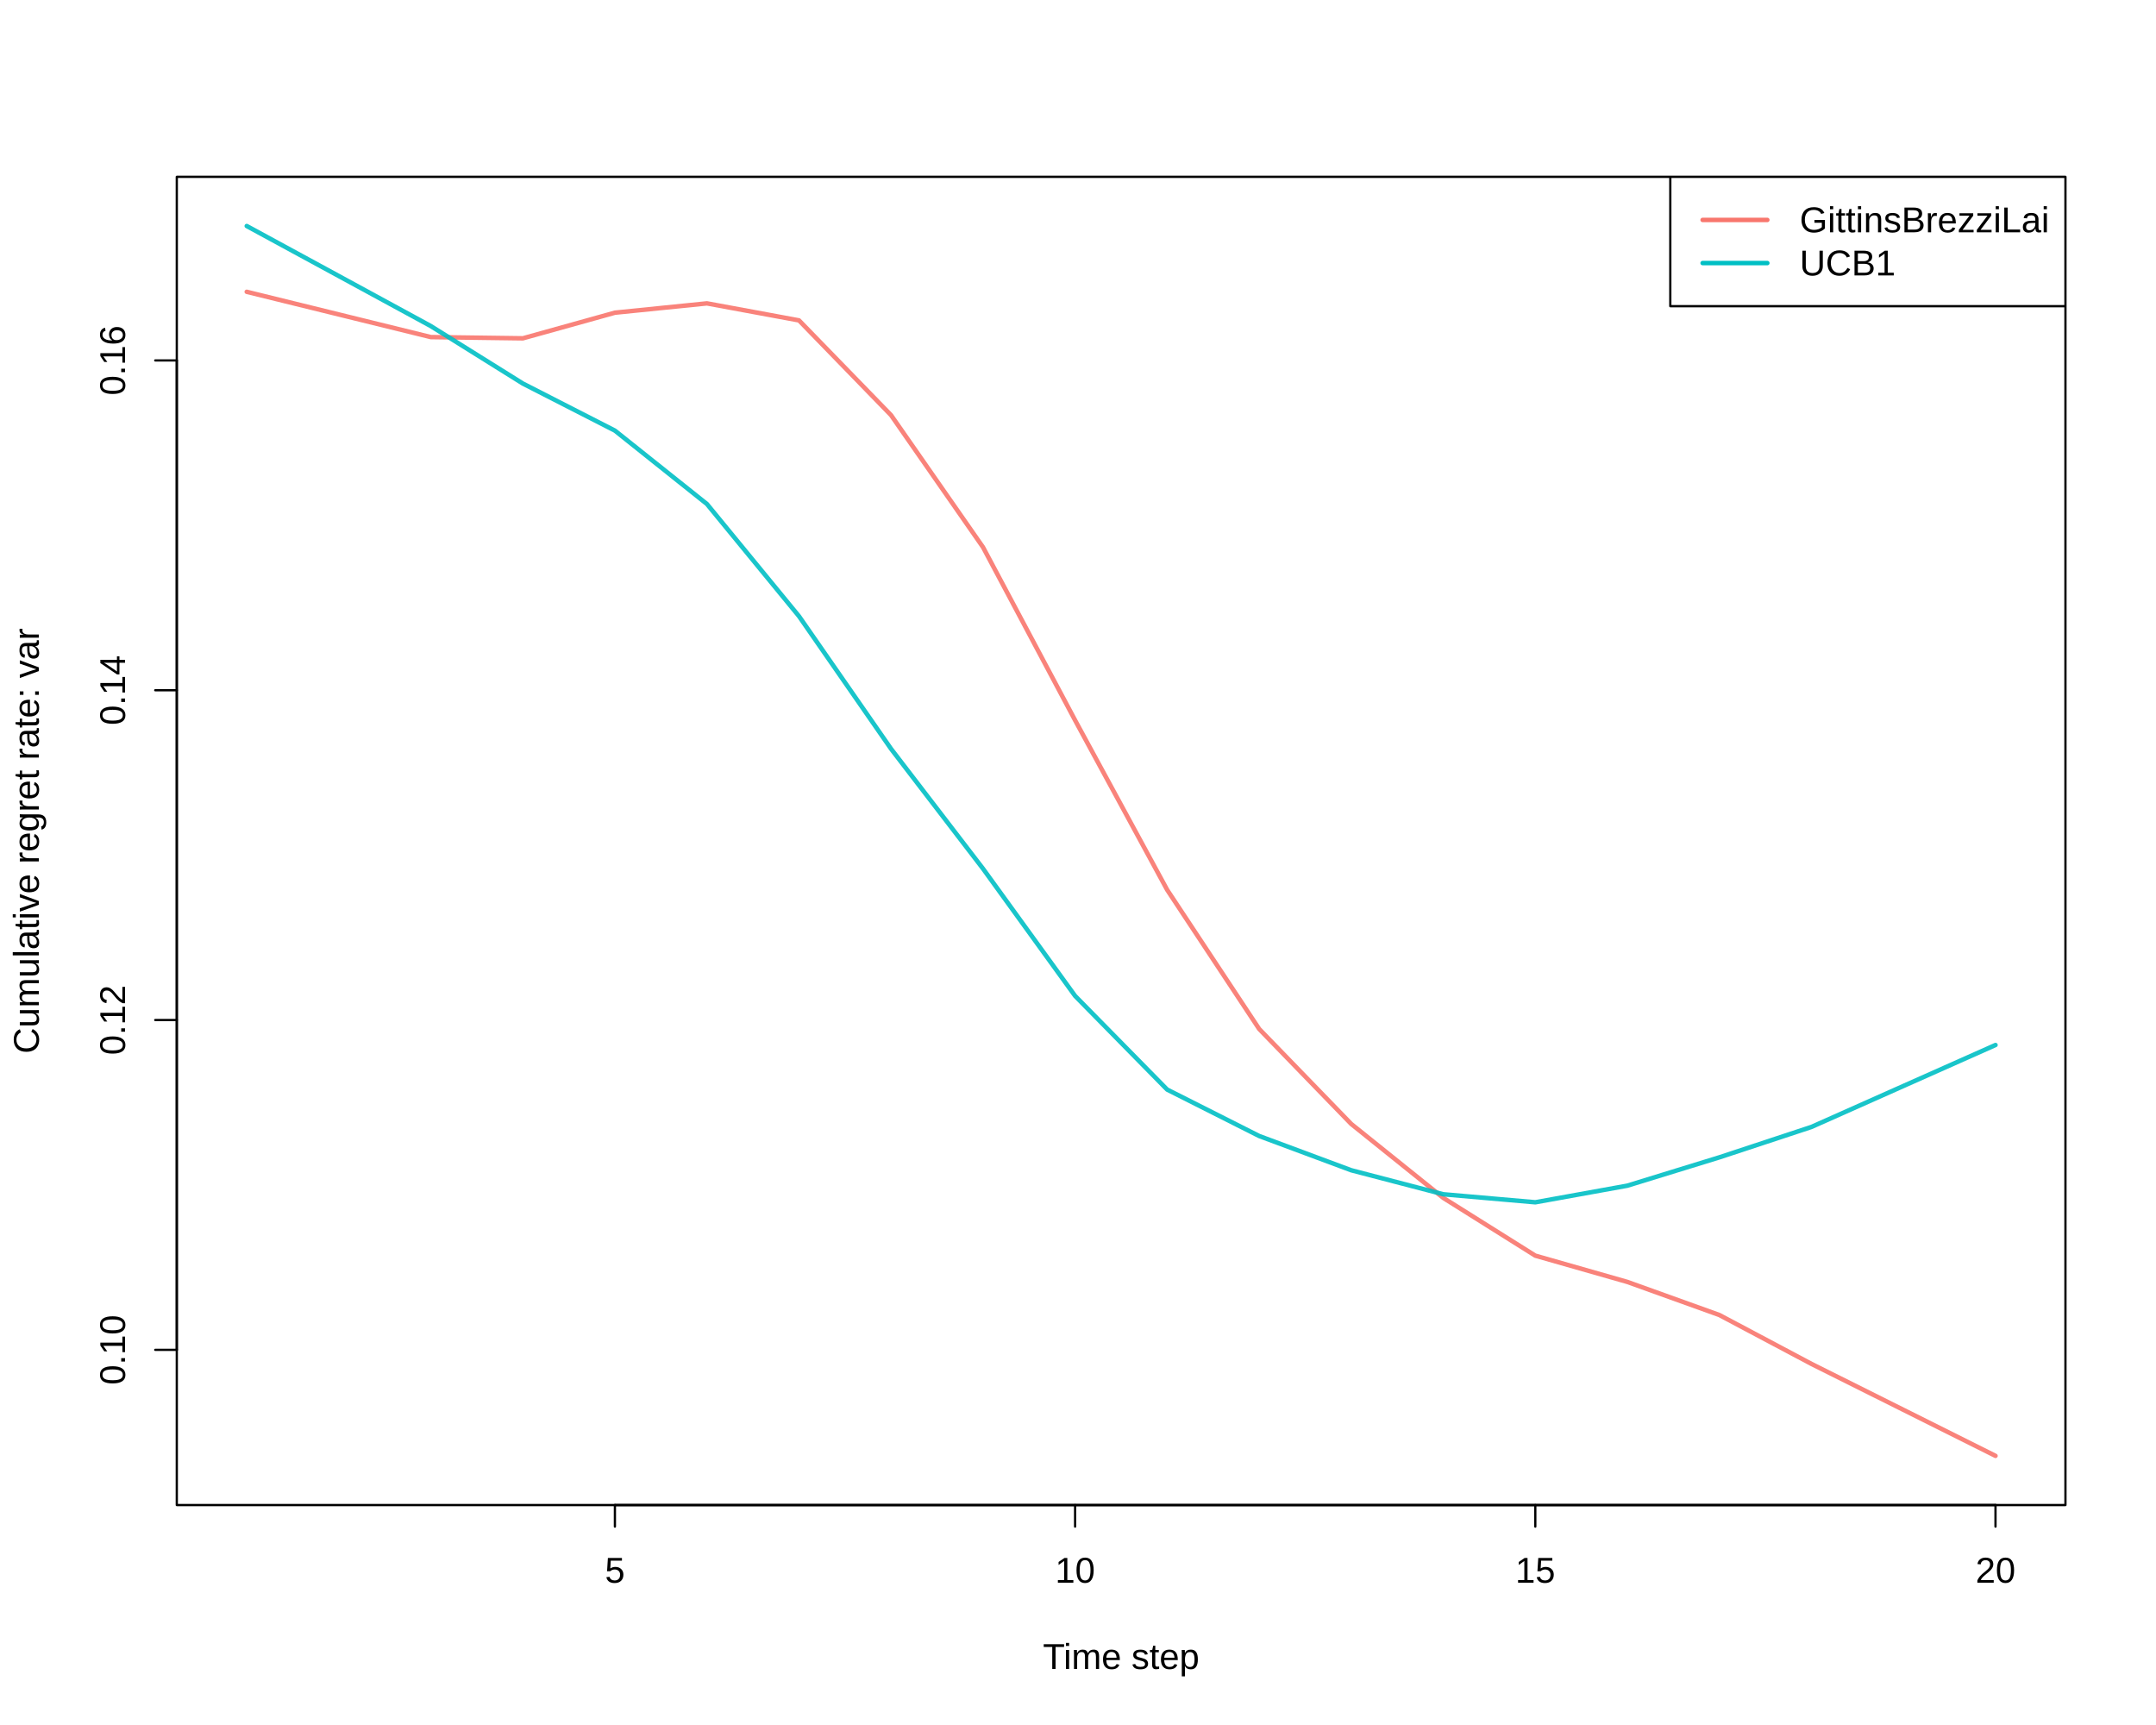
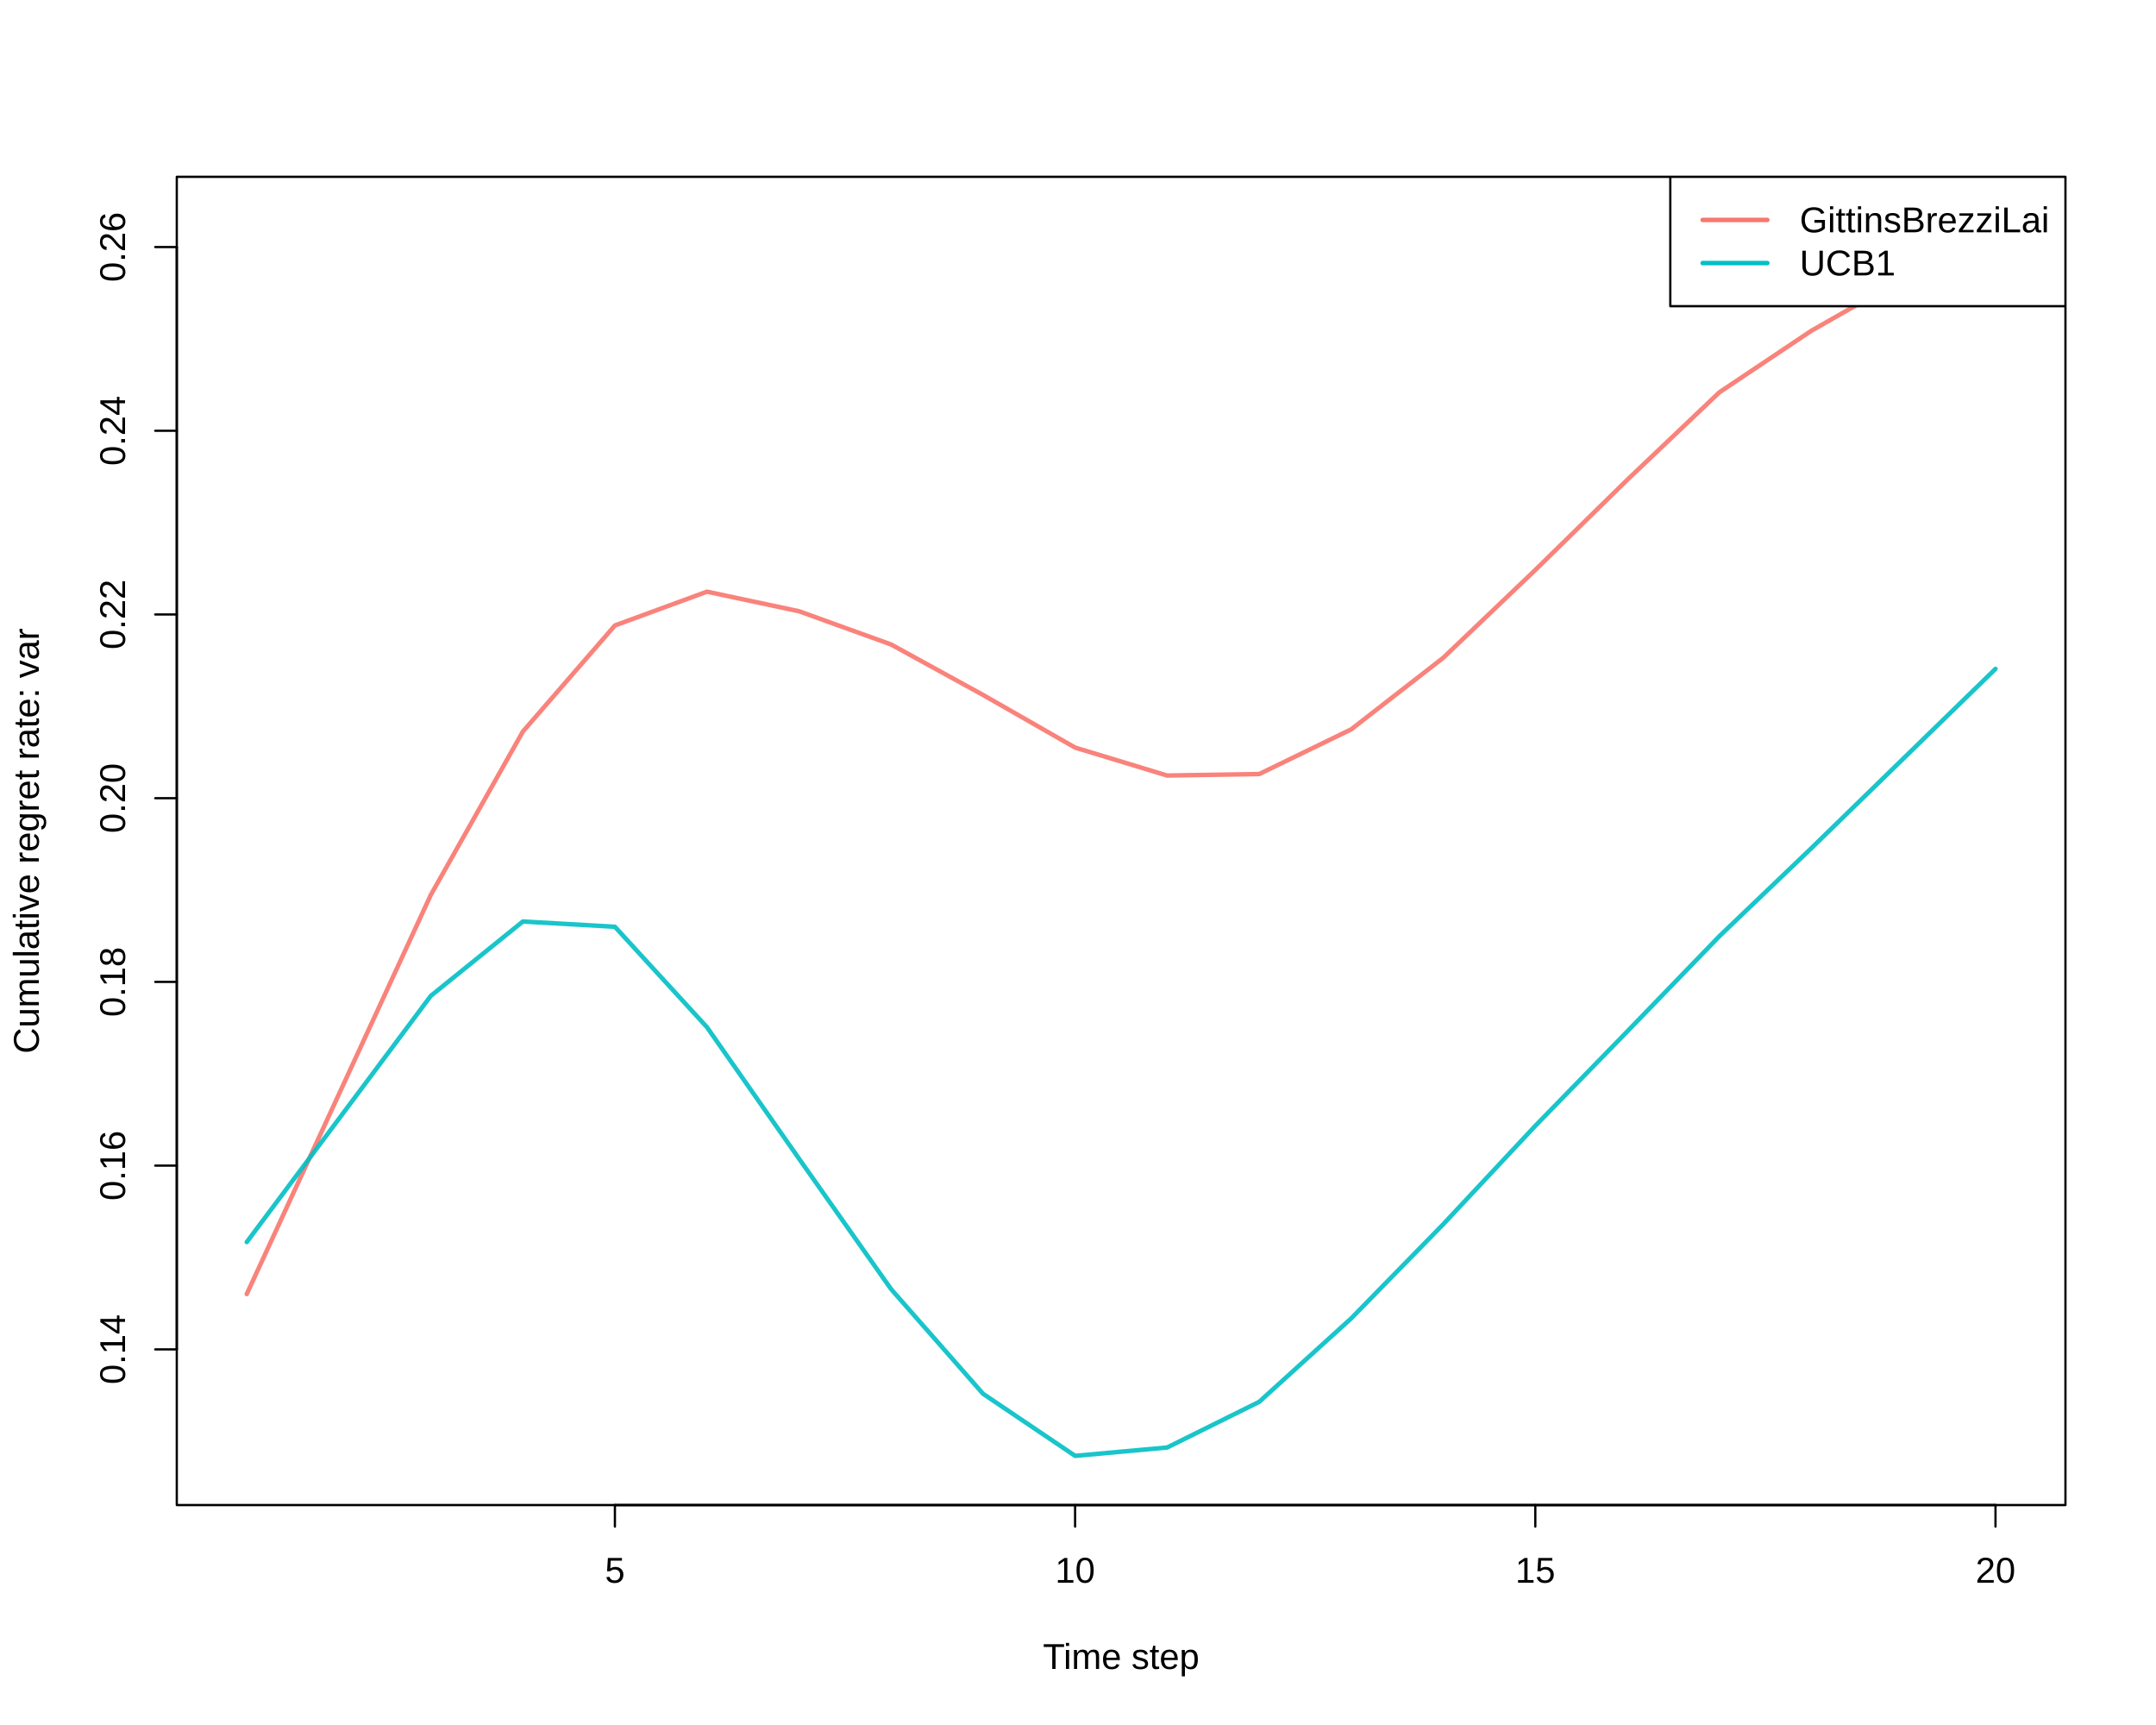
<svg xmlns="http://www.w3.org/2000/svg" viewBox="0 0 720.00 576.00">
  <defs>
    <style type="text/css">
    line, polyline, polygon, path, rect, circle {
      fill: none;
      stroke: #000000;
      stroke-linecap: round;
      stroke-linejoin: round;
      stroke-miterlimit: 10.00;
    }
  </style>
  </defs>
  <rect width="100%" height="100%" style="stroke: none; fill: #FFFFFF;" />
  <defs>
    <clipPath id="cpNTkuMDR8Njg5Ljc2fDUwMi41Nnw1OS4wNA==">
      <rect x="59.04" y="59.04" width="630.72" height="443.52" />
    </clipPath>
  </defs>
-   <polyline points="82.40,97.44 113.14,105.00 143.87,112.56 174.61,112.97 205.35,104.41 236.08,101.30 266.82,106.98 297.56,138.62 328.29,182.74 359.03,240.51 389.77,297.12 420.51,343.60 451.24,375.30 481.98,399.99 512.72,419.28 543.45,428.05 574.19,439.10 604.93,455.42 635.66,470.77 666.40,486.13 " style="stroke-width: 1.50; stroke: #F8766D; stroke-opacity: 0.90;" clip-path="url(#cpNTkuMDR8Njg5Ljc2fDUwMi41Nnw1OS4wNA==)" />
-   <polyline points="82.40,75.47 113.14,92.17 143.87,108.88 174.61,128.07 205.35,143.79 236.08,168.30 266.82,205.76 297.56,250.04 328.29,290.08 359.03,332.55 389.77,363.82 420.51,379.33 451.24,390.76 481.98,398.78 512.72,401.46 543.45,395.91 574.19,386.45 604.93,376.30 635.66,362.62 666.40,348.94 " style="stroke-width: 1.50; stroke: #00BFC4; stroke-opacity: 0.90;" clip-path="url(#cpNTkuMDR8Njg5Ljc2fDUwMi41Nnw1OS4wNA==)" />
+   <polyline points="82.40,432.11 113.14,365.46 143.87,298.82 174.61,244.28 205.35,208.85 236.08,197.57 266.82,204.10 297.56,215.19 328.29,232.05 359.03,249.63 389.77,258.96 420.51,258.47 451.24,243.54 481.98,219.64 512.72,190.32 543.45,160.20 574.19,131.00 604.93,110.43 635.66,92.95 666.40,75.47 " style="stroke-width: 1.50; stroke: #F8766D; stroke-opacity: 0.90;" clip-path="url(#cpNTkuMDR8Njg5Ljc2fDUwMi41Nnw1OS4wNA==)" />
+   <polyline points="82.40,414.75 113.14,373.64 143.87,332.53 174.61,307.70 205.35,309.46 236.08,342.98 266.82,386.88 297.56,430.43 328.29,465.40 359.03,486.13 389.77,483.34 420.51,468.09 451.24,440.22 481.98,408.78 512.72,375.93 543.45,344.39 574.19,312.61 604.93,283.20 635.66,253.27 666.40,223.35 " style="stroke-width: 1.50; stroke: #00BFC4; stroke-opacity: 0.90;" clip-path="url(#cpNTkuMDR8Njg5Ljc2fDUwMi41Nnw1OS4wNA==)" />
  <defs>
    <clipPath id="cpMC4wMHw3MjAuMDB8NTc2LjAwfDAuMDA=">
      <rect x="0.00" y="0.00" width="720.00" height="576.00" />
    </clipPath>
  </defs>
  <line x1="205.35" y1="502.56" x2="666.40" y2="502.56" style="stroke-width: 0.75;" clip-path="url(#cpMC4wMHw3MjAuMDB8NTc2LjAwfDAuMDA=)" />
  <line x1="205.35" y1="502.56" x2="205.35" y2="509.76" style="stroke-width: 0.75;" clip-path="url(#cpMC4wMHw3MjAuMDB8NTc2LjAwfDAuMDA=)" />
  <line x1="359.03" y1="502.56" x2="359.03" y2="509.76" style="stroke-width: 0.75;" clip-path="url(#cpMC4wMHw3MjAuMDB8NTc2LjAwfDAuMDA=)" />
  <line x1="512.72" y1="502.56" x2="512.72" y2="509.76" style="stroke-width: 0.75;" clip-path="url(#cpMC4wMHw3MjAuMDB8NTc2LjAwfDAuMDA=)" />
  <line x1="666.40" y1="502.56" x2="666.40" y2="509.76" style="stroke-width: 0.75;" clip-path="url(#cpMC4wMHw3MjAuMDB8NTc2LjAwfDAuMDA=)" />
  <g clip-path="url(#cpMC4wMHw3MjAuMDB8NTc2LjAwfDAuMDA=)">
    <text x="202.01" y="528.48" style="font-size: 12.00px; font-family: Liberation Sans;" textLength="6.67px" lengthAdjust="spacingAndGlyphs">5</text>
  </g>
  <g clip-path="url(#cpMC4wMHw3MjAuMDB8NTc2LjAwfDAuMDA=)">
    <text x="352.36" y="528.48" style="font-size: 12.00px; font-family: Liberation Sans;" textLength="13.34px" lengthAdjust="spacingAndGlyphs">10</text>
  </g>
  <g clip-path="url(#cpMC4wMHw3MjAuMDB8NTc2LjAwfDAuMDA=)">
    <text x="506.04" y="528.48" style="font-size: 12.00px; font-family: Liberation Sans;" textLength="13.34px" lengthAdjust="spacingAndGlyphs">15</text>
  </g>
  <g clip-path="url(#cpMC4wMHw3MjAuMDB8NTc2LjAwfDAuMDA=)">
    <text x="659.73" y="528.48" style="font-size: 12.00px; font-family: Liberation Sans;" textLength="13.34px" lengthAdjust="spacingAndGlyphs">20</text>
  </g>
-   <line x1="59.04" y1="450.73" x2="59.04" y2="120.35" style="stroke-width: 0.75;" clip-path="url(#cpMC4wMHw3MjAuMDB8NTc2LjAwfDAuMDA=)" />
-   <line x1="59.04" y1="450.73" x2="51.84" y2="450.73" style="stroke-width: 0.75;" clip-path="url(#cpMC4wMHw3MjAuMDB8NTc2LjAwfDAuMDA=)" />
-   <line x1="59.04" y1="340.60" x2="51.84" y2="340.60" style="stroke-width: 0.75;" clip-path="url(#cpMC4wMHw3MjAuMDB8NTc2LjAwfDAuMDA=)" />
-   <line x1="59.04" y1="230.48" x2="51.84" y2="230.48" style="stroke-width: 0.75;" clip-path="url(#cpMC4wMHw3MjAuMDB8NTc2LjAwfDAuMDA=)" />
-   <line x1="59.04" y1="120.35" x2="51.84" y2="120.35" style="stroke-width: 0.75;" clip-path="url(#cpMC4wMHw3MjAuMDB8NTc2LjAwfDAuMDA=)" />
+   <line x1="59.04" y1="450.57" x2="59.04" y2="82.49" style="stroke-width: 0.75;" clip-path="url(#cpMC4wMHw3MjAuMDB8NTc2LjAwfDAuMDA=)" />
+   <line x1="59.04" y1="450.57" x2="51.84" y2="450.57" style="stroke-width: 0.75;" clip-path="url(#cpMC4wMHw3MjAuMDB8NTc2LjAwfDAuMDA=)" />
+   <line x1="59.04" y1="389.22" x2="51.84" y2="389.22" style="stroke-width: 0.75;" clip-path="url(#cpMC4wMHw3MjAuMDB8NTc2LjAwfDAuMDA=)" />
+   <line x1="59.04" y1="327.87" x2="51.84" y2="327.87" style="stroke-width: 0.75;" clip-path="url(#cpMC4wMHw3MjAuMDB8NTc2LjAwfDAuMDA=)" />
+   <line x1="59.04" y1="266.53" x2="51.84" y2="266.53" style="stroke-width: 0.75;" clip-path="url(#cpMC4wMHw3MjAuMDB8NTc2LjAwfDAuMDA=)" />
+   <line x1="59.04" y1="205.18" x2="51.84" y2="205.18" style="stroke-width: 0.75;" clip-path="url(#cpMC4wMHw3MjAuMDB8NTc2LjAwfDAuMDA=)" />
+   <line x1="59.04" y1="143.84" x2="51.84" y2="143.84" style="stroke-width: 0.75;" clip-path="url(#cpMC4wMHw3MjAuMDB8NTc2LjAwfDAuMDA=)" />
+   <line x1="59.04" y1="82.49" x2="51.84" y2="82.49" style="stroke-width: 0.75;" clip-path="url(#cpMC4wMHw3MjAuMDB8NTc2LjAwfDAuMDA=)" />
  <g clip-path="url(#cpMC4wMHw3MjAuMDB8NTc2LjAwfDAuMDA=)">
-     <text transform="translate(41.76,462.41) rotate(-90)" style="font-size: 12.00px; font-family: Liberation Sans;" textLength="23.34px" lengthAdjust="spacingAndGlyphs">0.10</text>
+     <text transform="translate(41.76,462.24) rotate(-90)" style="font-size: 12.00px; font-family: Liberation Sans;" textLength="23.34px" lengthAdjust="spacingAndGlyphs">0.14</text>
  </g>
  <g clip-path="url(#cpMC4wMHw3MjAuMDB8NTc2LjAwfDAuMDA=)">
-     <text transform="translate(41.76,352.28) rotate(-90)" style="font-size: 12.00px; font-family: Liberation Sans;" textLength="23.34px" lengthAdjust="spacingAndGlyphs">0.12</text>
+     <text transform="translate(41.76,400.89) rotate(-90)" style="font-size: 12.00px; font-family: Liberation Sans;" textLength="23.34px" lengthAdjust="spacingAndGlyphs">0.16</text>
  </g>
  <g clip-path="url(#cpMC4wMHw3MjAuMDB8NTc2LjAwfDAuMDA=)">
-     <text transform="translate(41.76,242.15) rotate(-90)" style="font-size: 12.00px; font-family: Liberation Sans;" textLength="23.34px" lengthAdjust="spacingAndGlyphs">0.14</text>
+     <text transform="translate(41.76,339.55) rotate(-90)" style="font-size: 12.00px; font-family: Liberation Sans;" textLength="23.34px" lengthAdjust="spacingAndGlyphs">0.18</text>
  </g>
  <g clip-path="url(#cpMC4wMHw3MjAuMDB8NTc2LjAwfDAuMDA=)">
-     <text transform="translate(41.76,132.02) rotate(-90)" style="font-size: 12.00px; font-family: Liberation Sans;" textLength="23.34px" lengthAdjust="spacingAndGlyphs">0.16</text>
+     <text transform="translate(41.76,278.20) rotate(-90)" style="font-size: 12.00px; font-family: Liberation Sans;" textLength="23.34px" lengthAdjust="spacingAndGlyphs">0.20</text>
+   </g>
+   <g clip-path="url(#cpMC4wMHw3MjAuMDB8NTc2LjAwfDAuMDA=)">
+     <text transform="translate(41.76,216.85) rotate(-90)" style="font-size: 12.00px; font-family: Liberation Sans;" textLength="23.34px" lengthAdjust="spacingAndGlyphs">0.22</text>
+   </g>
+   <g clip-path="url(#cpMC4wMHw3MjAuMDB8NTc2LjAwfDAuMDA=)">
+     <text transform="translate(41.76,155.51) rotate(-90)" style="font-size: 12.00px; font-family: Liberation Sans;" textLength="23.34px" lengthAdjust="spacingAndGlyphs">0.24</text>
+   </g>
+   <g clip-path="url(#cpMC4wMHw3MjAuMDB8NTc2LjAwfDAuMDA=)">
+     <text transform="translate(41.76,94.16) rotate(-90)" style="font-size: 12.00px; font-family: Liberation Sans;" textLength="23.34px" lengthAdjust="spacingAndGlyphs">0.26</text>
  </g>
  <g clip-path="url(#cpMC4wMHw3MjAuMDB8NTc2LjAwfDAuMDA=)">
    <text x="348.29" y="557.28" style="font-size: 12.00px; font-family: Liberation Sans;" textLength="52.22px" lengthAdjust="spacingAndGlyphs">Time step</text>
  </g>
  <g clip-path="url(#cpMC4wMHw3MjAuMDB8NTc2LjAwfDAuMDA=)">
    <text transform="translate(12.96,351.82) rotate(-90)" style="font-size: 12.00px; font-family: Liberation Sans;" textLength="142.03px" lengthAdjust="spacingAndGlyphs">Cumulative regret rate: var</text>
  </g>
  <polyline points="59.04,502.56 689.76,502.56 689.76,59.04 59.04,59.04 59.04,502.56 " style="stroke-width: 0.75;" clip-path="url(#cpMC4wMHw3MjAuMDB8NTc2LjAwfDAuMDA=)" />
  <defs>
    <clipPath id="cpNTkuMDR8Njg5Ljc2fDUwMi41Nnw1OS4wNA==">
      <rect x="59.04" y="59.04" width="630.72" height="443.52" />
    </clipPath>
  </defs>
  <rect x="557.80" y="59.04" width="131.96" height="43.20" style="stroke-width: 0.75; fill: #FFFFFF;" clip-path="url(#cpNTkuMDR8Njg5Ljc2fDUwMi41Nnw1OS4wNA==)" />
  <line x1="568.60" y1="73.44" x2="590.20" y2="73.44" style="stroke-width: 1.50; stroke: #F8766D;" clip-path="url(#cpNTkuMDR8Njg5Ljc2fDUwMi41Nnw1OS4wNA==)" />
  <line x1="568.60" y1="87.84" x2="590.20" y2="87.84" style="stroke-width: 1.50; stroke: #00BFC4;" clip-path="url(#cpNTkuMDR8Njg5Ljc2fDUwMi41Nnw1OS4wNA==)" />
  <g clip-path="url(#cpNTkuMDR8Njg5Ljc2fDUwMi41Nnw1OS4wNA==)">
-     <text x="601.00" y="77.56" style="font-size: 12.00px; font-family: Liberation Sans;" textLength="83.36px" lengthAdjust="spacingAndGlyphs">GittinsBrezziLai</text>
+     <text x="601.00" y="77.57" style="font-size: 12.00px; font-family: Liberation Sans;" textLength="83.36px" lengthAdjust="spacingAndGlyphs">GittinsBrezziLai</text>
  </g>
  <g clip-path="url(#cpNTkuMDR8Njg5Ljc2fDUwMi41Nnw1OS4wNA==)">
-     <text x="601.00" y="91.96" style="font-size: 12.00px; font-family: Liberation Sans;" textLength="32.02px" lengthAdjust="spacingAndGlyphs">UCB1</text>
+     <text x="601.00" y="91.97" style="font-size: 12.00px; font-family: Liberation Sans;" textLength="32.02px" lengthAdjust="spacingAndGlyphs">UCB1</text>
  </g>
</svg>
